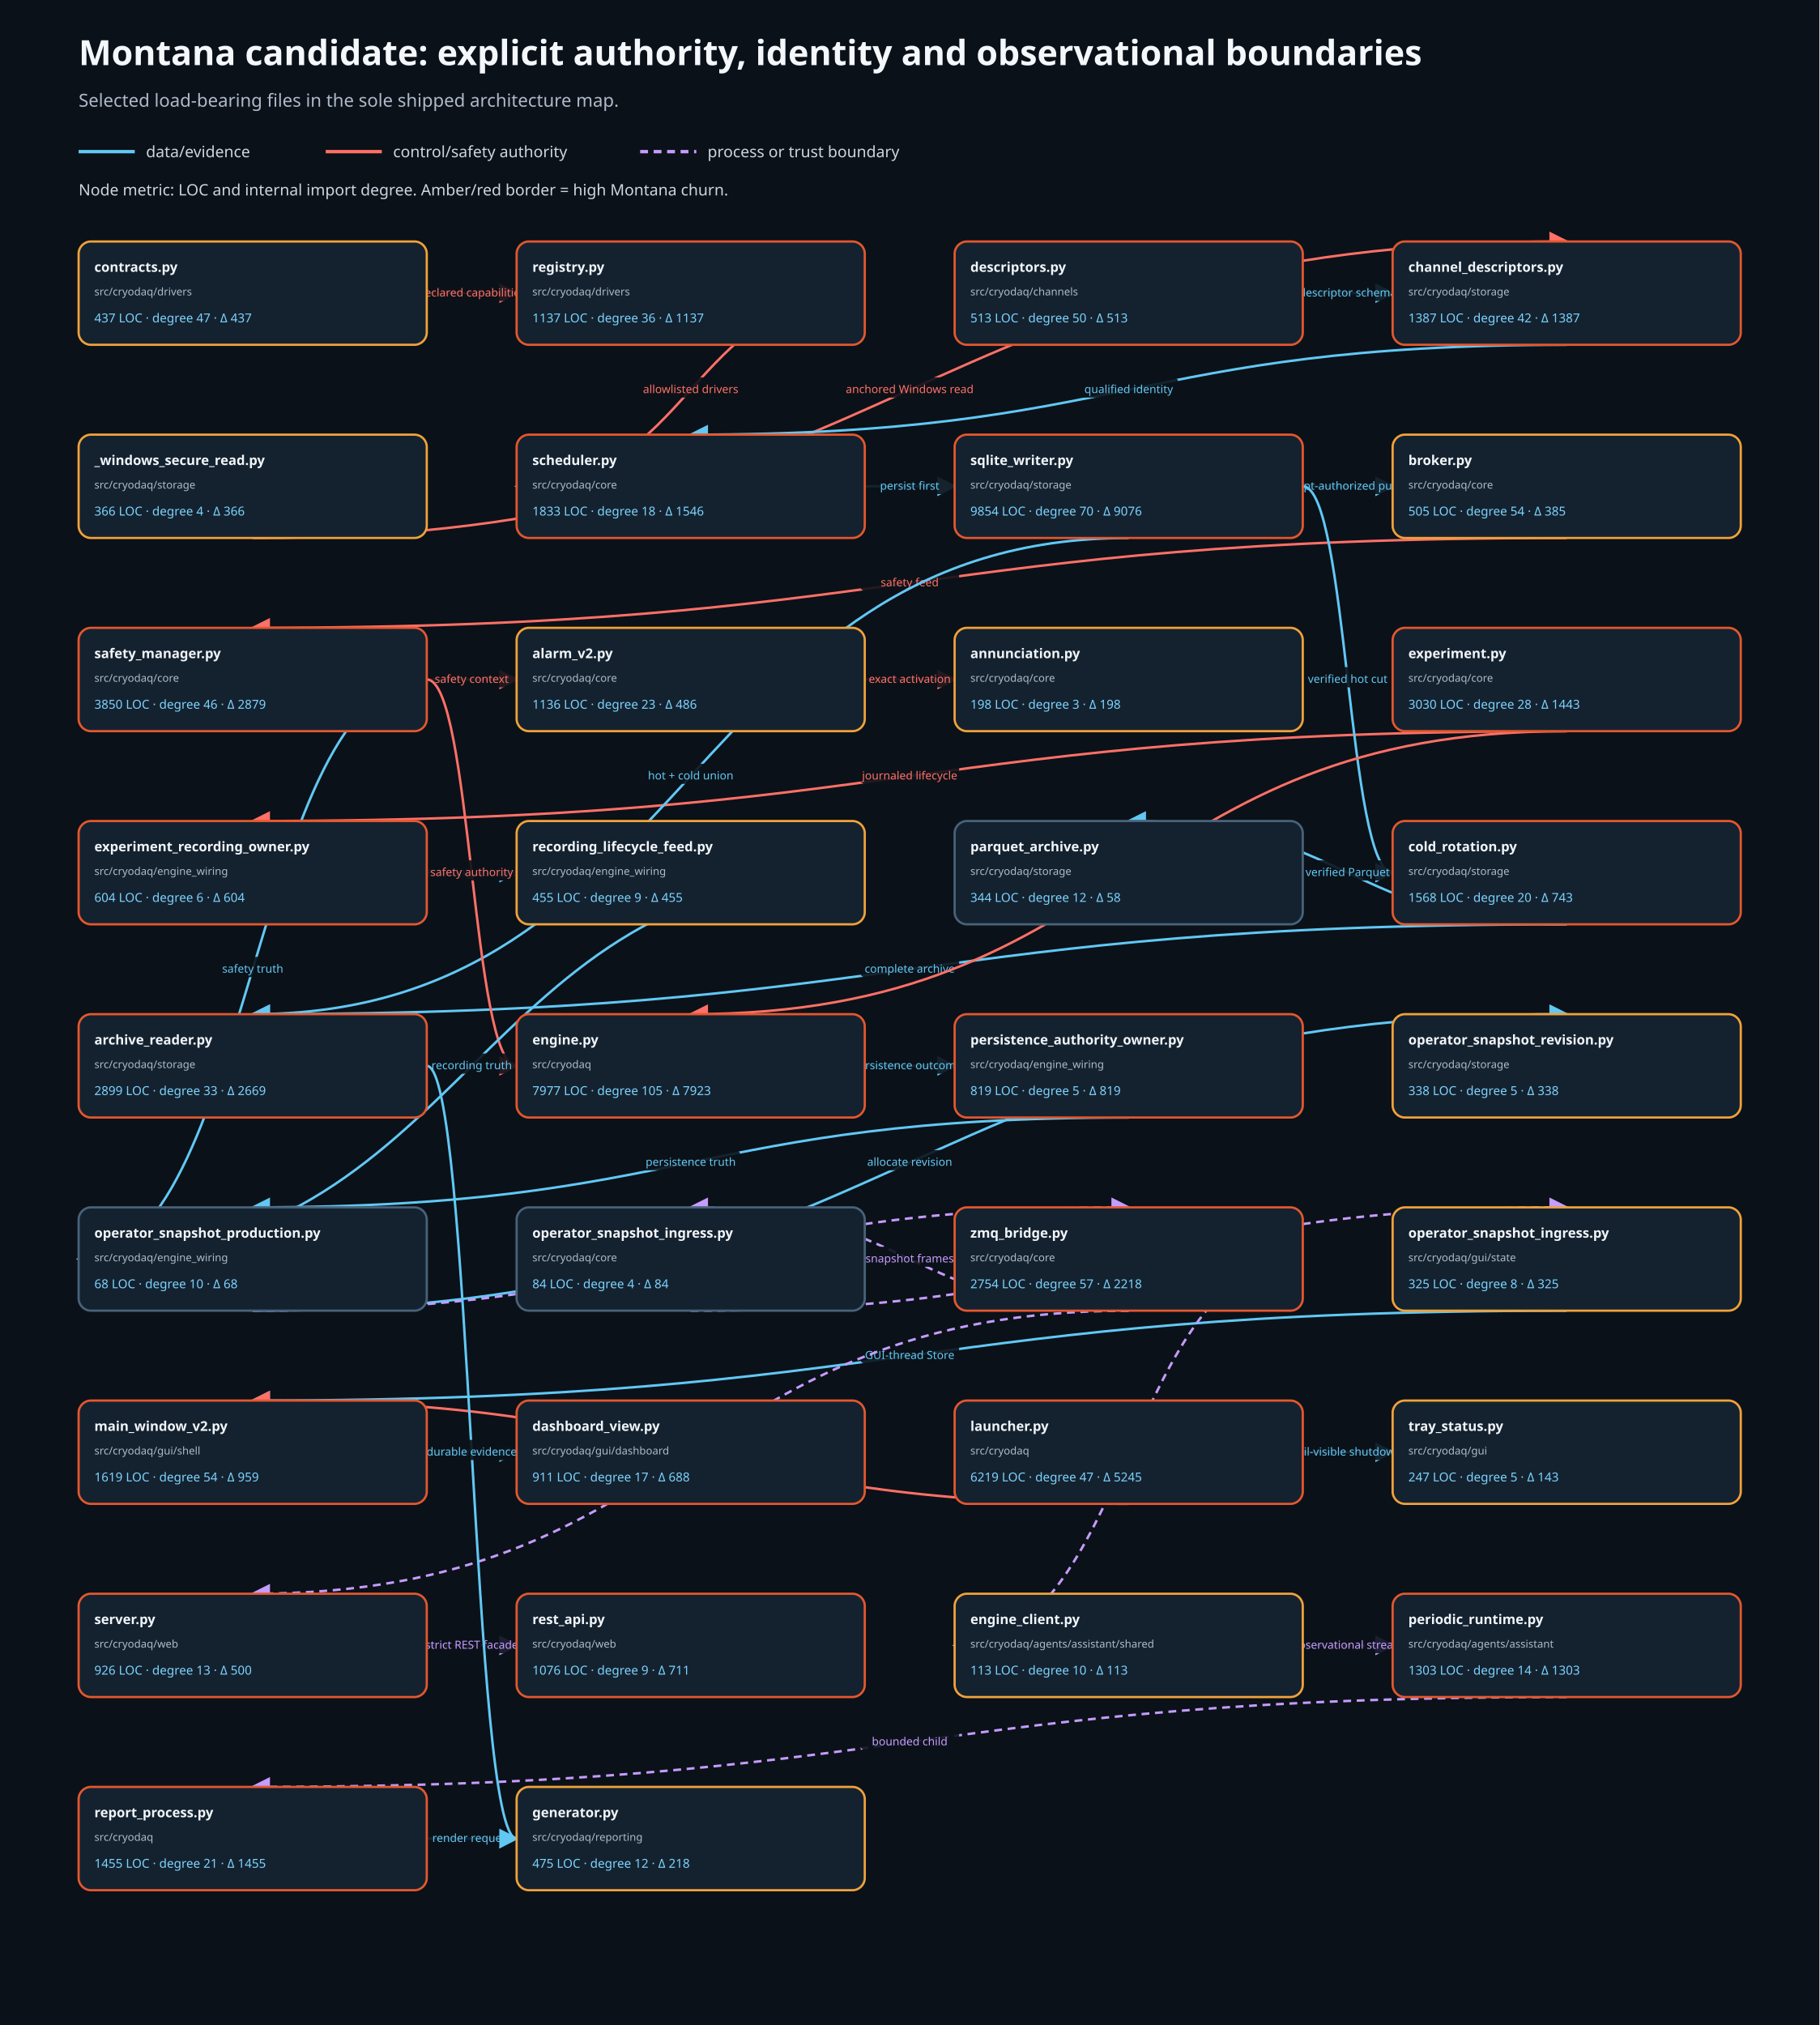
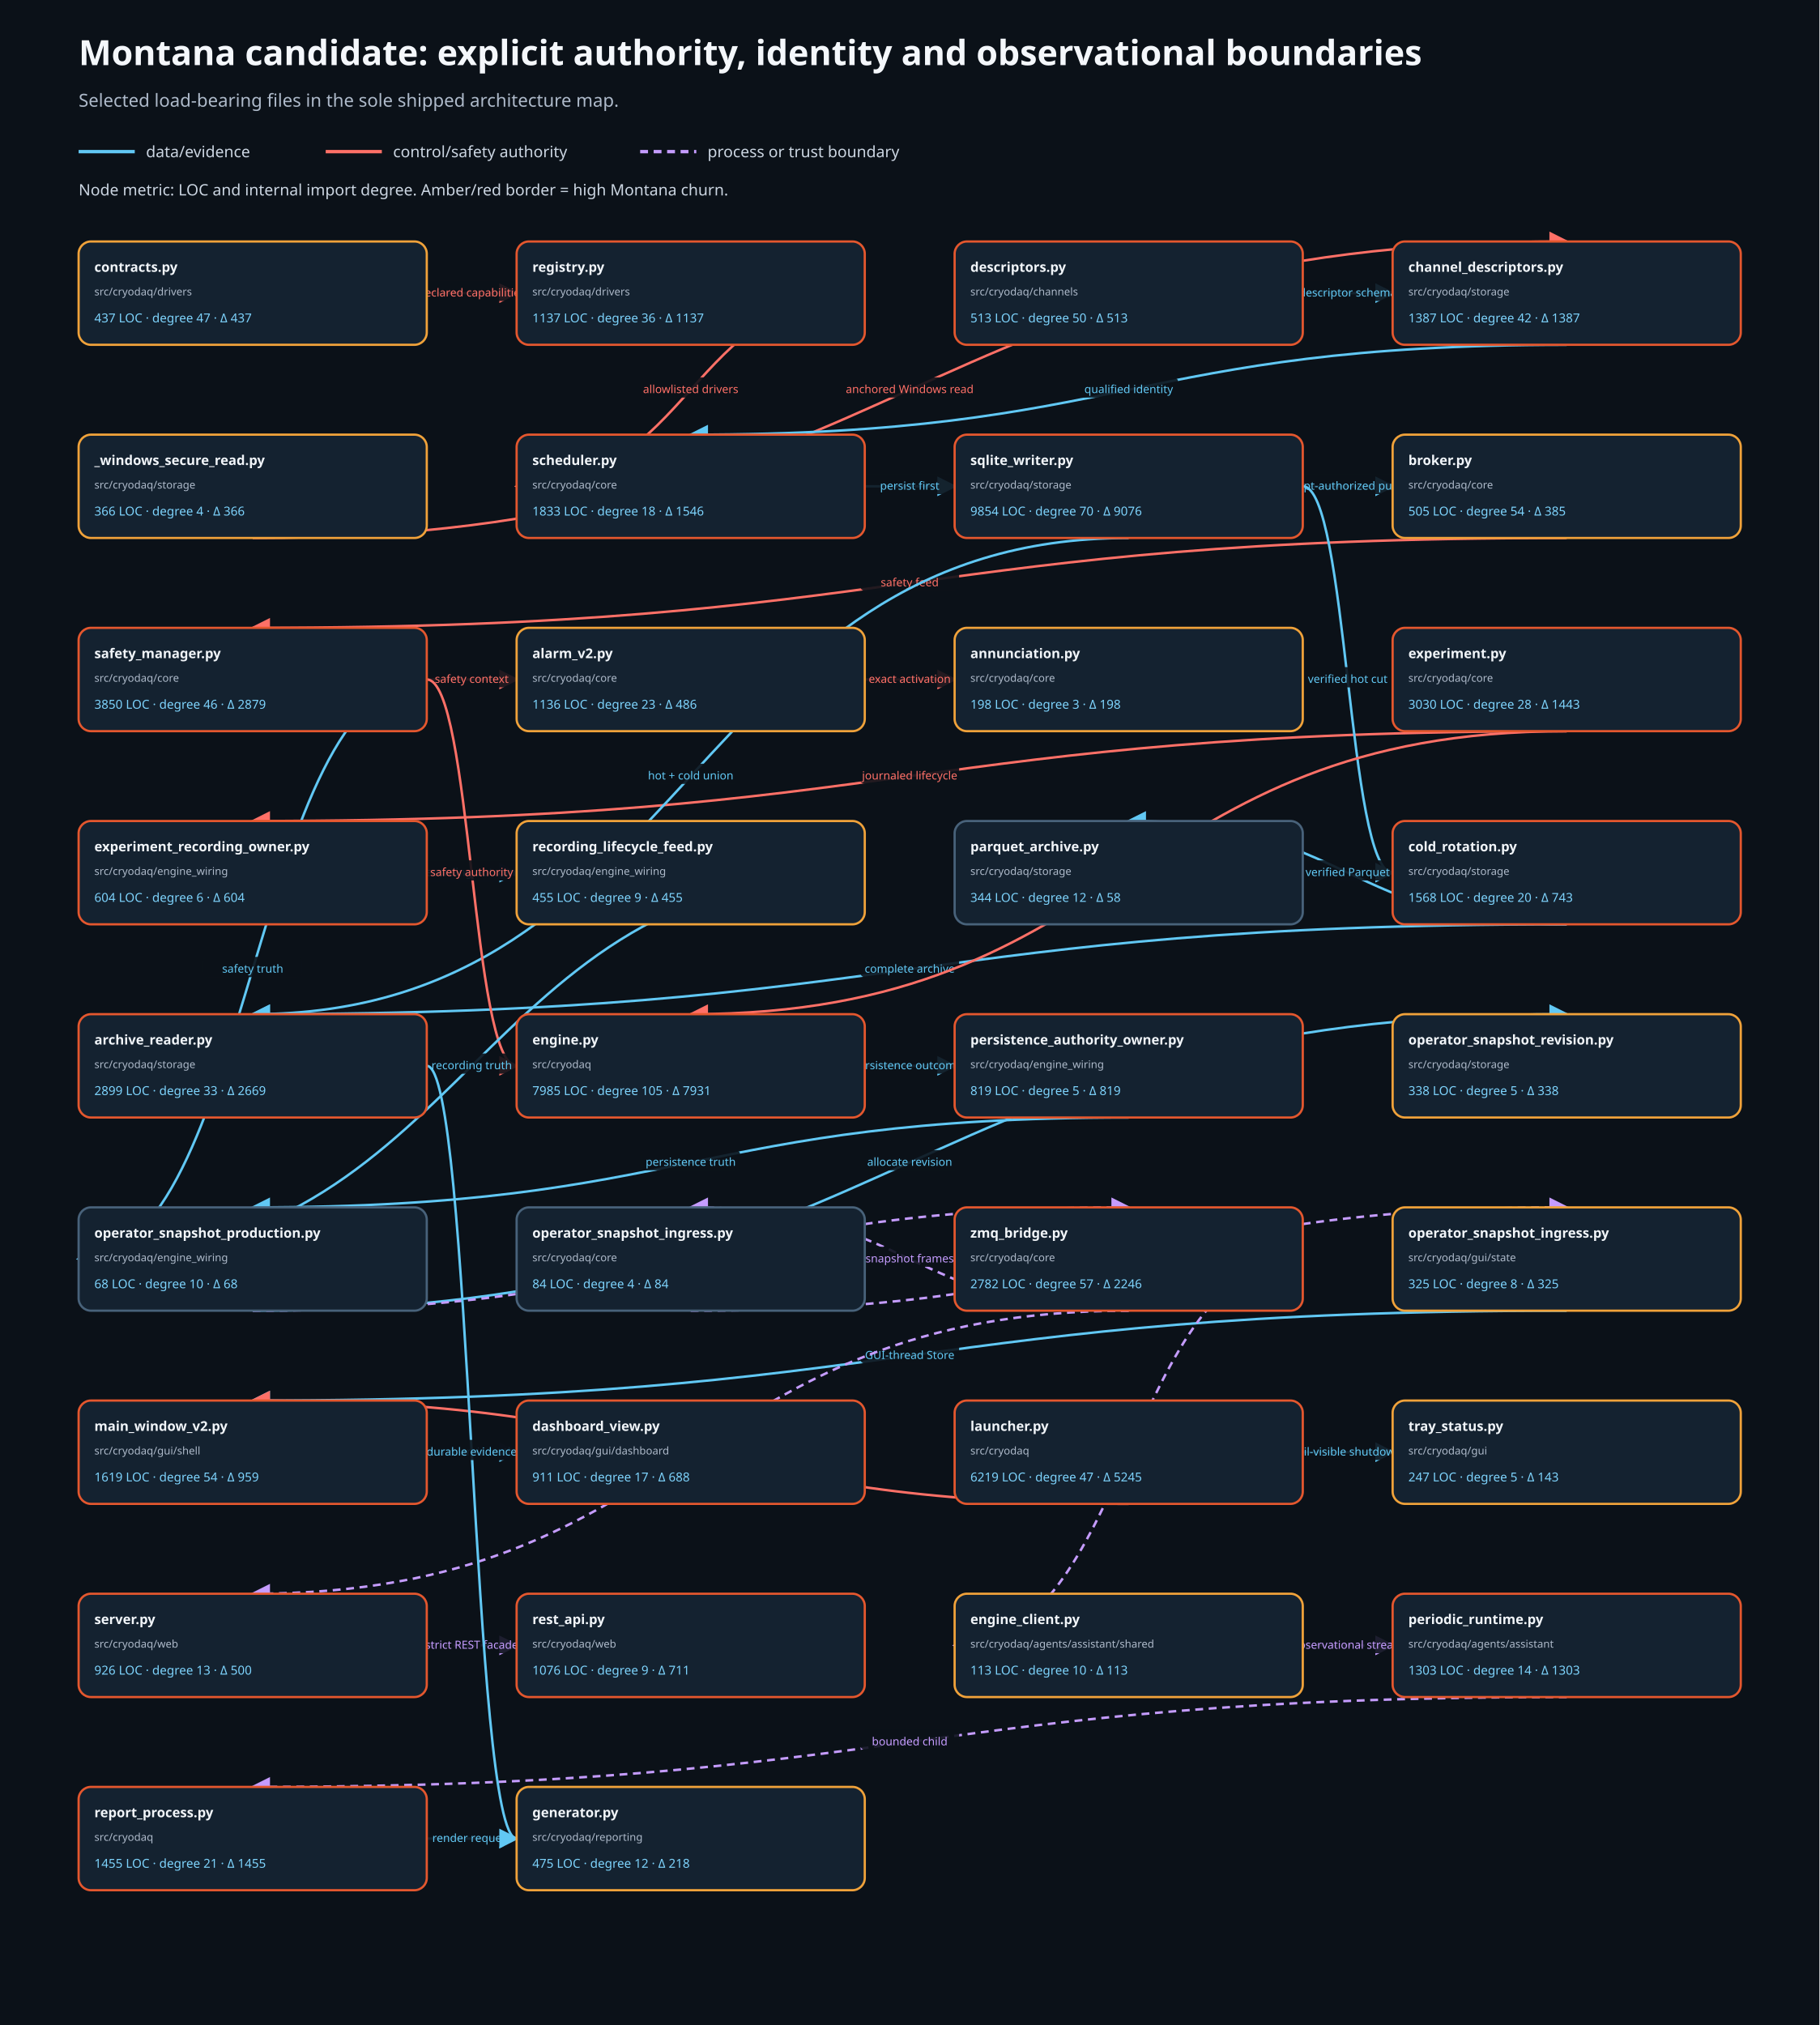
<svg xmlns="http://www.w3.org/2000/svg" role="img" aria-labelledby="title desc" viewBox="0 0 1620 1803" width="1620" height="1803">
  <defs>
    <marker id="dataArrow" markerWidth="8" markerHeight="8" refX="7" refY="4" orient="auto">
      <path d="M0,0 L8,4 L0,8 Z" fill="#61c8f4" />
    </marker>
    <marker id="controlArrow" markerWidth="8" markerHeight="8" refX="7" refY="4" orient="auto">
      <path d="M0,0 L8,4 L0,8 Z" fill="#ff7067" />
    </marker>
    <marker id="boundaryArrow" markerWidth="8" markerHeight="8" refX="7" refY="4" orient="auto">
      <path d="M0,0 L8,4 L0,8 Z" fill="#c59cff" />
    </marker>
  </defs>
  <rect width="100%" height="100%" fill="#0b1118" />
  <text x="70" y="58" fill="#f4f7fb" font-family="Segoe UI, sans-serif" font-size="31" font-weight="700">Montana candidate: explicit authority, identity and observational boundaries</text>
  <text x="70" y="95" fill="#aebaca" font-family="Segoe UI, sans-serif" font-size="16">Selected load-bearing files in the sole shipped architecture map.</text>
  <g aria-label="Legend" font-family="Segoe UI, sans-serif" font-size="14">
    <line x1="70" y1="135" x2="120" y2="135" stroke="#61c8f4" stroke-width="3" />
    <text x="130" y="140" fill="#cbd5e1">data/evidence</text>
    <line x1="290" y1="135" x2="340" y2="135" stroke="#ff7067" stroke-width="3" />
    <text x="350" y="140" fill="#cbd5e1">control/safety authority</text>
    <line x1="570" y1="135" x2="620" y2="135" stroke="#c59cff" stroke-width="3" stroke-dasharray="7 5" />
    <text x="630" y="140" fill="#cbd5e1">process or trust boundary</text>
    <text x="70" y="174" fill="#cbd5e1">Node metric: LOC and internal import degree. Amber/red border = high Montana churn.</text>
  </g>
  <g class="architecture-edges" fill="none">
    <path d="M380,261.0 C420.0,261.0 420.0,261.0 460,261.0" stroke="#ff7067" stroke-width="2.2" marker-end="url(#controlArrow)" />
    <rect x="376.0" y="250.0" width="88" height="18" rx="4" fill="#0b1118" opacity=".9" />
    <text x="420.0" y="264.0" text-anchor="middle" fill="#ff7067" font-family="Segoe UI, sans-serif" font-size="10">declared capabilities</text>
    <path d="M770,261.0 C615.0,261.0 615.0,433.0 460,433.0" stroke="#ff7067" stroke-width="2.2" marker-end="url(#controlArrow)" />
    <rect x="571.0" y="336.0" width="88" height="18" rx="4" fill="#0b1118" opacity=".9" />
    <text x="615.0" y="350.0" text-anchor="middle" fill="#ff7067" font-family="Segoe UI, sans-serif" font-size="10">allowlisted drivers</text>
    <path d="M1160,261.0 C1200.0,261.0 1200.0,261.0 1240,261.0" stroke="#61c8f4" stroke-width="2.2" marker-end="url(#dataArrow)" />
    <rect x="1156.0" y="250.0" width="88" height="18" rx="4" fill="#0b1118" opacity=".9" />
    <text x="1200.0" y="264.0" text-anchor="middle" fill="#61c8f4" font-family="Segoe UI, sans-serif" font-size="10">descriptor schema</text>
    <path d="M225.0,479 C810.0,479 810.0,215 1395.0,215" stroke="#ff7067" stroke-width="2.2" marker-end="url(#controlArrow)" />
    <rect x="766.0" y="336.0" width="88" height="18" rx="4" fill="#0b1118" opacity=".9" />
    <text x="810.0" y="350.0" text-anchor="middle" fill="#ff7067" font-family="Segoe UI, sans-serif" font-size="10">anchored Windows read</text>
    <path d="M1395.0,307 C1005.0,307 1005.0,387 615.0,387" stroke="#61c8f4" stroke-width="2.2" marker-end="url(#dataArrow)" />
    <rect x="961.0" y="336.0" width="88" height="18" rx="4" fill="#0b1118" opacity=".9" />
    <text x="1005.0" y="350.0" text-anchor="middle" fill="#61c8f4" font-family="Segoe UI, sans-serif" font-size="10">qualified identity</text>
    <path d="M770,433.0 C810.0,433.0 810.0,433.0 850,433.0" stroke="#61c8f4" stroke-width="2.2" marker-end="url(#dataArrow)" />
    <rect x="766.0" y="422.0" width="88" height="18" rx="4" fill="#0b1118" opacity=".9" />
    <text x="810.0" y="436.0" text-anchor="middle" fill="#61c8f4" font-family="Segoe UI, sans-serif" font-size="10">persist first</text>
    <path d="M1160,433.0 C1200.0,433.0 1200.0,433.0 1240,433.0" stroke="#61c8f4" stroke-width="2.2" marker-end="url(#dataArrow)" />
    <rect x="1156.0" y="422.0" width="88" height="18" rx="4" fill="#0b1118" opacity=".9" />
    <text x="1200.0" y="436.0" text-anchor="middle" fill="#61c8f4" font-family="Segoe UI, sans-serif" font-size="10">receipt-authorized publish</text>
    <path d="M1395.0,479 C810.0,479 810.0,559 225.0,559" stroke="#ff7067" stroke-width="2.2" marker-end="url(#controlArrow)" />
    <rect x="766.0" y="508.0" width="88" height="18" rx="4" fill="#0b1118" opacity=".9" />
    <text x="810.0" y="522.0" text-anchor="middle" fill="#ff7067" font-family="Segoe UI, sans-serif" font-size="10">safety feed</text>
    <path d="M380,605.0 C420.0,605.0 420.0,605.0 460,605.0" stroke="#ff7067" stroke-width="2.2" marker-end="url(#controlArrow)" />
    <rect x="376.0" y="594.0" width="88" height="18" rx="4" fill="#0b1118" opacity=".9" />
    <text x="420.0" y="608.0" text-anchor="middle" fill="#ff7067" font-family="Segoe UI, sans-serif" font-size="10">safety context</text>
    <path d="M770,605.0 C810.0,605.0 810.0,605.0 850,605.0" stroke="#ff7067" stroke-width="2.2" marker-end="url(#controlArrow)" />
    <rect x="766.0" y="594.0" width="88" height="18" rx="4" fill="#0b1118" opacity=".9" />
    <text x="810.0" y="608.0" text-anchor="middle" fill="#ff7067" font-family="Segoe UI, sans-serif" font-size="10">exact activation</text>
    <path d="M1395.0,651 C810.0,651 810.0,731 225.0,731" stroke="#ff7067" stroke-width="2.2" marker-end="url(#controlArrow)" />
    <rect x="766.0" y="680.0" width="88" height="18" rx="4" fill="#0b1118" opacity=".9" />
    <text x="810.0" y="694.0" text-anchor="middle" fill="#ff7067" font-family="Segoe UI, sans-serif" font-size="10">journaled lifecycle</text>
    <path d="M380,777.0 C420.0,777.0 420.0,777.0 460,777.0" stroke="#61c8f4" stroke-width="2.2" marker-end="url(#dataArrow)" />
    <rect x="376.0" y="766.0" width="88" height="18" rx="4" fill="#0b1118" opacity=".9" />
    <text x="420.0" y="780.0" text-anchor="middle" fill="#61c8f4" font-family="Segoe UI, sans-serif" font-size="10">recording outcome</text>
    <path d="M1160,433.0 C1200.0,433.0 1200.0,777.0 1240,777.0" stroke="#61c8f4" stroke-width="2.2" marker-end="url(#dataArrow)" />
    <rect x="1156.0" y="594.0" width="88" height="18" rx="4" fill="#0b1118" opacity=".9" />
    <text x="1200.0" y="608.0" text-anchor="middle" fill="#61c8f4" font-family="Segoe UI, sans-serif" font-size="10">verified hot cut</text>
    <path d="M1395.0,823 C1200.0,823 1200.0,731 1005.0,731" stroke="#61c8f4" stroke-width="2.2" marker-end="url(#dataArrow)" />
    <rect x="1156.0" y="766.0" width="88" height="18" rx="4" fill="#0b1118" opacity=".9" />
    <text x="1200.0" y="780.0" text-anchor="middle" fill="#61c8f4" font-family="Segoe UI, sans-serif" font-size="10">verified Parquet</text>
    <path d="M1395.0,823 C810.0,823 810.0,903 225.0,903" stroke="#61c8f4" stroke-width="2.2" marker-end="url(#dataArrow)" />
    <rect x="766.0" y="852.0" width="88" height="18" rx="4" fill="#0b1118" opacity=".9" />
    <text x="810.0" y="866.0" text-anchor="middle" fill="#61c8f4" font-family="Segoe UI, sans-serif" font-size="10">complete archive</text>
    <path d="M1005.0,479 C615.0,479 615.0,903 225.0,903" stroke="#61c8f4" stroke-width="2.2" marker-end="url(#dataArrow)" />
    <rect x="571.0" y="680.0" width="88" height="18" rx="4" fill="#0b1118" opacity=".9" />
    <text x="615.0" y="694.0" text-anchor="middle" fill="#61c8f4" font-family="Segoe UI, sans-serif" font-size="10">hot + cold union</text>
    <path d="M380,605.0 C420.0,605.0 420.0,949.0 460,949.0" stroke="#ff7067" stroke-width="2.2" marker-end="url(#controlArrow)" />
    <rect x="376.0" y="766.0" width="88" height="18" rx="4" fill="#0b1118" opacity=".9" />
    <text x="420.0" y="780.0" text-anchor="middle" fill="#ff7067" font-family="Segoe UI, sans-serif" font-size="10">safety authority</text>
    <path d="M1395.0,651 C1005.0,651 1005.0,903 615.0,903" stroke="#ff7067" stroke-width="2.2" marker-end="url(#controlArrow)" />
    <rect x="961.0" y="766.0" width="88" height="18" rx="4" fill="#0b1118" opacity=".9" />
    <text x="1005.0" y="780.0" text-anchor="middle" fill="#ff7067" font-family="Segoe UI, sans-serif" font-size="10">experiment commands</text>
    <path d="M770,949.0 C810.0,949.0 810.0,949.0 850,949.0" stroke="#61c8f4" stroke-width="2.2" marker-end="url(#dataArrow)" />
    <rect x="766.0" y="938.0" width="88" height="18" rx="4" fill="#0b1118" opacity=".9" />
    <text x="810.0" y="952.0" text-anchor="middle" fill="#61c8f4" font-family="Segoe UI, sans-serif" font-size="10">persistence outcomes</text>
    <path d="M770,777.0 C420.0,777.0 420.0,1121.0 70,1121.0" stroke="#61c8f4" stroke-width="2.2" marker-end="url(#dataArrow)" />
    <rect x="376.0" y="938.0" width="88" height="18" rx="4" fill="#0b1118" opacity=".9" />
    <text x="420.0" y="952.0" text-anchor="middle" fill="#61c8f4" font-family="Segoe UI, sans-serif" font-size="10">recording truth</text>
    <path d="M1005.0,995 C615.0,995 615.0,1075 225.0,1075" stroke="#61c8f4" stroke-width="2.2" marker-end="url(#dataArrow)" />
    <rect x="571.0" y="1024.0" width="88" height="18" rx="4" fill="#0b1118" opacity=".9" />
    <text x="615.0" y="1038.0" text-anchor="middle" fill="#61c8f4" font-family="Segoe UI, sans-serif" font-size="10">persistence truth</text>
    <path d="M380,605.0 C225.0,605.0 225.0,1121.0 70,1121.0" stroke="#61c8f4" stroke-width="2.2" marker-end="url(#dataArrow)" />
    <rect x="181.0" y="852.0" width="88" height="18" rx="4" fill="#0b1118" opacity=".9" />
    <text x="225.0" y="866.0" text-anchor="middle" fill="#61c8f4" font-family="Segoe UI, sans-serif" font-size="10">safety truth</text>
    <path d="M225.0,1167 C810.0,1167 810.0,903 1395.0,903" stroke="#61c8f4" stroke-width="2.2" marker-end="url(#dataArrow)" />
    <rect x="766.0" y="1024.0" width="88" height="18" rx="4" fill="#0b1118" opacity=".9" />
    <text x="810.0" y="1038.0" text-anchor="middle" fill="#61c8f4" font-family="Segoe UI, sans-serif" font-size="10">allocate revision</text>
    <path d="M225.0,1167 C615.0,1167 615.0,1075 1005.0,1075" stroke="#c59cff" stroke-width="2.2" marker-end="url(#boundaryArrow)" stroke-dasharray="7 5" />
    <rect x="571.0" y="1110.0" width="88" height="18" rx="4" fill="#0b1118" opacity=".9" />
    <text x="615.0" y="1124.0" text-anchor="middle" fill="#c59cff" font-family="Segoe UI, sans-serif" font-size="10">revisioned PUB</text>
    <path d="M1005.0,1167 C810.0,1167 810.0,1075 615.0,1075" stroke="#c59cff" stroke-width="2.2" marker-end="url(#boundaryArrow)" stroke-dasharray="7 5" />
    <rect x="766.0" y="1110.0" width="88" height="18" rx="4" fill="#0b1118" opacity=".9" />
    <text x="810.0" y="1124.0" text-anchor="middle" fill="#c59cff" font-family="Segoe UI, sans-serif" font-size="10">snapshot frames</text>
    <path d="M615.0,1167 C1005.0,1167 1005.0,1075 1395.0,1075" stroke="#c59cff" stroke-width="2.2" marker-end="url(#boundaryArrow)" stroke-dasharray="7 5" />
    <rect x="961.0" y="1110.0" width="88" height="18" rx="4" fill="#0b1118" opacity=".9" />
    <text x="1005.0" y="1124.0" text-anchor="middle" fill="#c59cff" font-family="Segoe UI, sans-serif" font-size="10">bounded queue</text>
    <path d="M1395.0,1167 C810.0,1167 810.0,1247 225.0,1247" stroke="#61c8f4" stroke-width="2.2" marker-end="url(#dataArrow)" />
    <rect x="766.0" y="1196.0" width="88" height="18" rx="4" fill="#0b1118" opacity=".9" />
    <text x="810.0" y="1210.0" text-anchor="middle" fill="#61c8f4" font-family="Segoe UI, sans-serif" font-size="10">GUI-thread Store</text>
    <path d="M380,1293.0 C420.0,1293.0 420.0,1293.0 460,1293.0" stroke="#61c8f4" stroke-width="2.2" marker-end="url(#dataArrow)" />
    <rect x="376.0" y="1282.0" width="88" height="18" rx="4" fill="#0b1118" opacity=".9" />
    <text x="420.0" y="1296.0" text-anchor="middle" fill="#61c8f4" font-family="Segoe UI, sans-serif" font-size="10">panoramic truth</text>
    <path d="M1005.0,1339 C615.0,1339 615.0,1247 225.0,1247" stroke="#ff7067" stroke-width="2.2" marker-end="url(#controlArrow)" />
    <rect x="571.0" y="1282.0" width="88" height="18" rx="4" fill="#0b1118" opacity=".9" />
    <text x="615.0" y="1296.0" text-anchor="middle" fill="#ff7067" font-family="Segoe UI, sans-serif" font-size="10">owns GUI lifecycle</text>
    <path d="M1160,1293.0 C1200.0,1293.0 1200.0,1293.0 1240,1293.0" stroke="#61c8f4" stroke-width="2.2" marker-end="url(#dataArrow)" />
    <rect x="1156.0" y="1282.0" width="88" height="18" rx="4" fill="#0b1118" opacity=".9" />
    <text x="1200.0" y="1296.0" text-anchor="middle" fill="#61c8f4" font-family="Segoe UI, sans-serif" font-size="10">fail-visible shutdown</text>
    <path d="M1005.0,1167 C615.0,1167 615.0,1419 225.0,1419" stroke="#c59cff" stroke-width="2.2" marker-end="url(#boundaryArrow)" stroke-dasharray="7 5" />
    <rect x="571.0" y="1282.0" width="88" height="18" rx="4" fill="#0b1118" opacity=".9" />
    <text x="615.0" y="1296.0" text-anchor="middle" fill="#c59cff" font-family="Segoe UI, sans-serif" font-size="10">monitoring transport</text>
    <path d="M380,1465.0 C420.0,1465.0 420.0,1465.0 460,1465.0" stroke="#c59cff" stroke-width="2.2" marker-end="url(#boundaryArrow)" stroke-dasharray="7 5" />
    <rect x="376.0" y="1454.0" width="88" height="18" rx="4" fill="#0b1118" opacity=".9" />
    <text x="420.0" y="1468.0" text-anchor="middle" fill="#c59cff" font-family="Segoe UI, sans-serif" font-size="10">strict REST facade</text>
    <path d="M1160,1121.0 C1005.0,1121.0 1005.0,1465.0 850,1465.0" stroke="#c59cff" stroke-width="2.2" marker-end="url(#boundaryArrow)" stroke-dasharray="7 5" />
    <rect x="961.0" y="1282.0" width="88" height="18" rx="4" fill="#0b1118" opacity=".9" />
    <text x="1005.0" y="1296.0" text-anchor="middle" fill="#c59cff" font-family="Segoe UI, sans-serif" font-size="10">allowlisted query</text>
    <path d="M1160,1465.0 C1200.0,1465.0 1200.0,1465.0 1240,1465.0" stroke="#c59cff" stroke-width="2.2" marker-end="url(#boundaryArrow)" stroke-dasharray="7 5" />
    <rect x="1156.0" y="1454.0" width="88" height="18" rx="4" fill="#0b1118" opacity=".9" />
    <text x="1200.0" y="1468.0" text-anchor="middle" fill="#c59cff" font-family="Segoe UI, sans-serif" font-size="10">observational stream</text>
    <path d="M1395.0,1511 C810.0,1511 810.0,1591 225.0,1591" stroke="#c59cff" stroke-width="2.2" marker-end="url(#boundaryArrow)" stroke-dasharray="7 5" />
    <rect x="766.0" y="1540.0" width="88" height="18" rx="4" fill="#0b1118" opacity=".9" />
    <text x="810.0" y="1554.0" text-anchor="middle" fill="#c59cff" font-family="Segoe UI, sans-serif" font-size="10">bounded child</text>
    <path d="M380,1637.0 C420.0,1637.0 420.0,1637.0 460,1637.0" stroke="#61c8f4" stroke-width="2.2" marker-end="url(#dataArrow)" />
    <rect x="376.0" y="1626.0" width="88" height="18" rx="4" fill="#0b1118" opacity=".9" />
    <text x="420.0" y="1640.0" text-anchor="middle" fill="#61c8f4" font-family="Segoe UI, sans-serif" font-size="10">render request</text>
    <path d="M380,949.0 C420.0,949.0 420.0,1637.0 460,1637.0" stroke="#61c8f4" stroke-width="2.2" marker-end="url(#dataArrow)" />
    <rect x="376.0" y="1282.0" width="88" height="18" rx="4" fill="#0b1118" opacity=".9" />
    <text x="420.0" y="1296.0" text-anchor="middle" fill="#61c8f4" font-family="Segoe UI, sans-serif" font-size="10">durable evidence</text>
  </g>
  <g class="important-files" font-family="Segoe UI, sans-serif">
    <g class="file-node" data-path="src/cryodaq/drivers/contracts.py" data-kind="blob" role="group" aria-label="src/cryodaq/drivers/contracts.py | 437 LOC | internal degree 47 | churn 437">
      <rect x="70" y="215" width="310" height="92" rx="11" fill="#142230" stroke="#f0a23a" stroke-width="2" />
      <text x="84" y="242" fill="#f1f5f9" font-size="12" font-weight="700">contracts.py</text>
      <text x="84" y="263" fill="#aebaca" font-size="9.5">src/cryodaq/drivers</text>
      <text x="84" y="287" fill="#7dd3fc" font-size="11">437 LOC · degree 47 · Δ 437</text>
    </g>
    <g class="file-node" data-path="src/cryodaq/drivers/registry.py" data-kind="blob" role="group" aria-label="src/cryodaq/drivers/registry.py | 1137 LOC | internal degree 36 | churn 1137">
      <rect x="460" y="215" width="310" height="92" rx="11" fill="#142230" stroke="#e4572e" stroke-width="2" />
      <text x="474" y="242" fill="#f1f5f9" font-size="12" font-weight="700">registry.py</text>
      <text x="474" y="263" fill="#aebaca" font-size="9.5">src/cryodaq/drivers</text>
      <text x="474" y="287" fill="#7dd3fc" font-size="11">1137 LOC · degree 36 · Δ 1137</text>
    </g>
    <g class="file-node" data-path="src/cryodaq/channels/descriptors.py" data-kind="blob" role="group" aria-label="src/cryodaq/channels/descriptors.py | 513 LOC | internal degree 50 | churn 513">
      <rect x="850" y="215" width="310" height="92" rx="11" fill="#142230" stroke="#e4572e" stroke-width="2" />
      <text x="864" y="242" fill="#f1f5f9" font-size="12" font-weight="700">descriptors.py</text>
      <text x="864" y="263" fill="#aebaca" font-size="9.5">src/cryodaq/channels</text>
      <text x="864" y="287" fill="#7dd3fc" font-size="11">513 LOC · degree 50 · Δ 513</text>
    </g>
    <g class="file-node" data-path="src/cryodaq/storage/channel_descriptors.py" data-kind="blob" role="group" aria-label="src/cryodaq/storage/channel_descriptors.py | 1387 LOC | internal degree 42 | churn 1387">
      <rect x="1240" y="215" width="310" height="92" rx="11" fill="#142230" stroke="#e4572e" stroke-width="2" />
      <text x="1254" y="242" fill="#f1f5f9" font-size="12" font-weight="700">channel_descriptors.py</text>
      <text x="1254" y="263" fill="#aebaca" font-size="9.5">src/cryodaq/storage</text>
      <text x="1254" y="287" fill="#7dd3fc" font-size="11">1387 LOC · degree 42 · Δ 1387</text>
    </g>
    <g class="file-node" data-path="src/cryodaq/storage/_windows_secure_read.py" data-kind="blob" role="group" aria-label="src/cryodaq/storage/_windows_secure_read.py | 366 LOC | internal degree 4 | churn 366">
      <rect x="70" y="387" width="310" height="92" rx="11" fill="#142230" stroke="#f0a23a" stroke-width="2" />
      <text x="84" y="414" fill="#f1f5f9" font-size="12" font-weight="700">_windows_secure_read.py</text>
      <text x="84" y="435" fill="#aebaca" font-size="9.5">src/cryodaq/storage</text>
      <text x="84" y="459" fill="#7dd3fc" font-size="11">366 LOC · degree 4 · Δ 366</text>
    </g>
    <g class="file-node" data-path="src/cryodaq/core/scheduler.py" data-kind="blob" role="group" aria-label="src/cryodaq/core/scheduler.py | 1833 LOC | internal degree 18 | churn 1546">
      <rect x="460" y="387" width="310" height="92" rx="11" fill="#142230" stroke="#e4572e" stroke-width="2" />
      <text x="474" y="414" fill="#f1f5f9" font-size="12" font-weight="700">scheduler.py</text>
      <text x="474" y="435" fill="#aebaca" font-size="9.5">src/cryodaq/core</text>
      <text x="474" y="459" fill="#7dd3fc" font-size="11">1833 LOC · degree 18 · Δ 1546</text>
    </g>
    <g class="file-node" data-path="src/cryodaq/storage/sqlite_writer.py" data-kind="blob" role="group" aria-label="src/cryodaq/storage/sqlite_writer.py | 9854 LOC | internal degree 70 | churn 9076">
      <rect x="850" y="387" width="310" height="92" rx="11" fill="#142230" stroke="#e4572e" stroke-width="2" />
      <text x="864" y="414" fill="#f1f5f9" font-size="12" font-weight="700">sqlite_writer.py</text>
      <text x="864" y="435" fill="#aebaca" font-size="9.5">src/cryodaq/storage</text>
      <text x="864" y="459" fill="#7dd3fc" font-size="11">9854 LOC · degree 70 · Δ 9076</text>
    </g>
    <g class="file-node" data-path="src/cryodaq/core/broker.py" data-kind="blob" role="group" aria-label="src/cryodaq/core/broker.py | 505 LOC | internal degree 54 | churn 385">
      <rect x="1240" y="387" width="310" height="92" rx="11" fill="#142230" stroke="#f0a23a" stroke-width="2" />
      <text x="1254" y="414" fill="#f1f5f9" font-size="12" font-weight="700">broker.py</text>
      <text x="1254" y="435" fill="#aebaca" font-size="9.5">src/cryodaq/core</text>
      <text x="1254" y="459" fill="#7dd3fc" font-size="11">505 LOC · degree 54 · Δ 385</text>
    </g>
    <g class="file-node" data-path="src/cryodaq/core/safety_manager.py" data-kind="blob" role="group" aria-label="src/cryodaq/core/safety_manager.py | 3850 LOC | internal degree 46 | churn 2879">
      <rect x="70" y="559" width="310" height="92" rx="11" fill="#142230" stroke="#e4572e" stroke-width="2" />
      <text x="84" y="586" fill="#f1f5f9" font-size="12" font-weight="700">safety_manager.py</text>
      <text x="84" y="607" fill="#aebaca" font-size="9.5">src/cryodaq/core</text>
      <text x="84" y="631" fill="#7dd3fc" font-size="11">3850 LOC · degree 46 · Δ 2879</text>
    </g>
    <g class="file-node" data-path="src/cryodaq/core/alarm_v2.py" data-kind="blob" role="group" aria-label="src/cryodaq/core/alarm_v2.py | 1136 LOC | internal degree 23 | churn 486">
      <rect x="460" y="559" width="310" height="92" rx="11" fill="#142230" stroke="#f0a23a" stroke-width="2" />
      <text x="474" y="586" fill="#f1f5f9" font-size="12" font-weight="700">alarm_v2.py</text>
      <text x="474" y="607" fill="#aebaca" font-size="9.5">src/cryodaq/core</text>
      <text x="474" y="631" fill="#7dd3fc" font-size="11">1136 LOC · degree 23 · Δ 486</text>
    </g>
    <g class="file-node" data-path="src/cryodaq/core/annunciation.py" data-kind="blob" role="group" aria-label="src/cryodaq/core/annunciation.py | 198 LOC | internal degree 3 | churn 198">
      <rect x="850" y="559" width="310" height="92" rx="11" fill="#142230" stroke="#f0a23a" stroke-width="2" />
      <text x="864" y="586" fill="#f1f5f9" font-size="12" font-weight="700">annunciation.py</text>
      <text x="864" y="607" fill="#aebaca" font-size="9.5">src/cryodaq/core</text>
      <text x="864" y="631" fill="#7dd3fc" font-size="11">198 LOC · degree 3 · Δ 198</text>
    </g>
    <g class="file-node" data-path="src/cryodaq/core/experiment.py" data-kind="blob" role="group" aria-label="src/cryodaq/core/experiment.py | 3030 LOC | internal degree 28 | churn 1443">
      <rect x="1240" y="559" width="310" height="92" rx="11" fill="#142230" stroke="#e4572e" stroke-width="2" />
      <text x="1254" y="586" fill="#f1f5f9" font-size="12" font-weight="700">experiment.py</text>
      <text x="1254" y="607" fill="#aebaca" font-size="9.5">src/cryodaq/core</text>
      <text x="1254" y="631" fill="#7dd3fc" font-size="11">3030 LOC · degree 28 · Δ 1443</text>
    </g>
    <g class="file-node" data-path="src/cryodaq/engine_wiring/experiment_recording_owner.py" data-kind="blob" role="group" aria-label="src/cryodaq/engine_wiring/experiment_recording_owner.py | 604 LOC | internal degree 6 | churn 604">
      <rect x="70" y="731" width="310" height="92" rx="11" fill="#142230" stroke="#e4572e" stroke-width="2" />
      <text x="84" y="758" fill="#f1f5f9" font-size="12" font-weight="700">experiment_recording_owner.py</text>
      <text x="84" y="779" fill="#aebaca" font-size="9.5">src/cryodaq/engine_wiring</text>
      <text x="84" y="803" fill="#7dd3fc" font-size="11">604 LOC · degree 6 · Δ 604</text>
    </g>
    <g class="file-node" data-path="src/cryodaq/engine_wiring/recording_lifecycle_feed.py" data-kind="blob" role="group" aria-label="src/cryodaq/engine_wiring/recording_lifecycle_feed.py | 455 LOC | internal degree 9 | churn 455">
      <rect x="460" y="731" width="310" height="92" rx="11" fill="#142230" stroke="#f0a23a" stroke-width="2" />
      <text x="474" y="758" fill="#f1f5f9" font-size="12" font-weight="700">recording_lifecycle_feed.py</text>
      <text x="474" y="779" fill="#aebaca" font-size="9.5">src/cryodaq/engine_wiring</text>
      <text x="474" y="803" fill="#7dd3fc" font-size="11">455 LOC · degree 9 · Δ 455</text>
    </g>
    <g class="file-node" data-path="src/cryodaq/storage/parquet_archive.py" data-kind="blob" role="group" aria-label="src/cryodaq/storage/parquet_archive.py | 344 LOC | internal degree 12 | churn 58">
      <rect x="850" y="731" width="310" height="92" rx="11" fill="#142230" stroke="#48627a" stroke-width="2" />
      <text x="864" y="758" fill="#f1f5f9" font-size="12" font-weight="700">parquet_archive.py</text>
      <text x="864" y="779" fill="#aebaca" font-size="9.5">src/cryodaq/storage</text>
      <text x="864" y="803" fill="#7dd3fc" font-size="11">344 LOC · degree 12 · Δ 58</text>
    </g>
    <g class="file-node" data-path="src/cryodaq/storage/cold_rotation.py" data-kind="blob" role="group" aria-label="src/cryodaq/storage/cold_rotation.py | 1568 LOC | internal degree 20 | churn 743">
      <rect x="1240" y="731" width="310" height="92" rx="11" fill="#142230" stroke="#e4572e" stroke-width="2" />
      <text x="1254" y="758" fill="#f1f5f9" font-size="12" font-weight="700">cold_rotation.py</text>
      <text x="1254" y="779" fill="#aebaca" font-size="9.5">src/cryodaq/storage</text>
      <text x="1254" y="803" fill="#7dd3fc" font-size="11">1568 LOC · degree 20 · Δ 743</text>
    </g>
    <g class="file-node" data-path="src/cryodaq/storage/archive_reader.py" data-kind="blob" role="group" aria-label="src/cryodaq/storage/archive_reader.py | 2899 LOC | internal degree 33 | churn 2669">
      <rect x="70" y="903" width="310" height="92" rx="11" fill="#142230" stroke="#e4572e" stroke-width="2" />
      <text x="84" y="930" fill="#f1f5f9" font-size="12" font-weight="700">archive_reader.py</text>
      <text x="84" y="951" fill="#aebaca" font-size="9.5">src/cryodaq/storage</text>
      <text x="84" y="975" fill="#7dd3fc" font-size="11">2899 LOC · degree 33 · Δ 2669</text>
    </g>
-     <g class="file-node" data-path="src/cryodaq/engine.py" data-kind="blob" role="group" aria-label="src/cryodaq/engine.py | 7977 LOC | internal degree 105 | churn 7923">
+     <g class="file-node" data-path="src/cryodaq/engine.py" data-kind="blob" role="group" aria-label="src/cryodaq/engine.py | 7985 LOC | internal degree 105 | churn 7931">
      <rect x="460" y="903" width="310" height="92" rx="11" fill="#142230" stroke="#e4572e" stroke-width="2" />
      <text x="474" y="930" fill="#f1f5f9" font-size="12" font-weight="700">engine.py</text>
      <text x="474" y="951" fill="#aebaca" font-size="9.5">src/cryodaq</text>
-       <text x="474" y="975" fill="#7dd3fc" font-size="11">7977 LOC · degree 105 · Δ 7923</text>
+       <text x="474" y="975" fill="#7dd3fc" font-size="11">7985 LOC · degree 105 · Δ 7931</text>
    </g>
    <g class="file-node" data-path="src/cryodaq/engine_wiring/persistence_authority_owner.py" data-kind="blob" role="group" aria-label="src/cryodaq/engine_wiring/persistence_authority_owner.py | 819 LOC | internal degree 5 | churn 819">
      <rect x="850" y="903" width="310" height="92" rx="11" fill="#142230" stroke="#e4572e" stroke-width="2" />
      <text x="864" y="930" fill="#f1f5f9" font-size="12" font-weight="700">persistence_authority_owner.py</text>
      <text x="864" y="951" fill="#aebaca" font-size="9.5">src/cryodaq/engine_wiring</text>
      <text x="864" y="975" fill="#7dd3fc" font-size="11">819 LOC · degree 5 · Δ 819</text>
    </g>
    <g class="file-node" data-path="src/cryodaq/storage/operator_snapshot_revision.py" data-kind="blob" role="group" aria-label="src/cryodaq/storage/operator_snapshot_revision.py | 338 LOC | internal degree 5 | churn 338">
      <rect x="1240" y="903" width="310" height="92" rx="11" fill="#142230" stroke="#f0a23a" stroke-width="2" />
      <text x="1254" y="930" fill="#f1f5f9" font-size="12" font-weight="700">operator_snapshot_revision.py</text>
      <text x="1254" y="951" fill="#aebaca" font-size="9.5">src/cryodaq/storage</text>
      <text x="1254" y="975" fill="#7dd3fc" font-size="11">338 LOC · degree 5 · Δ 338</text>
    </g>
    <g class="file-node" data-path="src/cryodaq/engine_wiring/operator_snapshot_production.py" data-kind="blob" role="group" aria-label="src/cryodaq/engine_wiring/operator_snapshot_production.py | 68 LOC | internal degree 10 | churn 68">
      <rect x="70" y="1075" width="310" height="92" rx="11" fill="#142230" stroke="#48627a" stroke-width="2" />
      <text x="84" y="1102" fill="#f1f5f9" font-size="12" font-weight="700">operator_snapshot_production.py</text>
      <text x="84" y="1123" fill="#aebaca" font-size="9.5">src/cryodaq/engine_wiring</text>
      <text x="84" y="1147" fill="#7dd3fc" font-size="11">68 LOC · degree 10 · Δ 68</text>
    </g>
    <g class="file-node" data-path="src/cryodaq/core/operator_snapshot_ingress.py" data-kind="blob" role="group" aria-label="src/cryodaq/core/operator_snapshot_ingress.py | 84 LOC | internal degree 4 | churn 84">
      <rect x="460" y="1075" width="310" height="92" rx="11" fill="#142230" stroke="#48627a" stroke-width="2" />
      <text x="474" y="1102" fill="#f1f5f9" font-size="12" font-weight="700">operator_snapshot_ingress.py</text>
      <text x="474" y="1123" fill="#aebaca" font-size="9.5">src/cryodaq/core</text>
      <text x="474" y="1147" fill="#7dd3fc" font-size="11">84 LOC · degree 4 · Δ 84</text>
    </g>
-     <g class="file-node" data-path="src/cryodaq/core/zmq_bridge.py" data-kind="blob" role="group" aria-label="src/cryodaq/core/zmq_bridge.py | 2754 LOC | internal degree 57 | churn 2218">
+     <g class="file-node" data-path="src/cryodaq/core/zmq_bridge.py" data-kind="blob" role="group" aria-label="src/cryodaq/core/zmq_bridge.py | 2782 LOC | internal degree 57 | churn 2246">
      <rect x="850" y="1075" width="310" height="92" rx="11" fill="#142230" stroke="#e4572e" stroke-width="2" />
      <text x="864" y="1102" fill="#f1f5f9" font-size="12" font-weight="700">zmq_bridge.py</text>
      <text x="864" y="1123" fill="#aebaca" font-size="9.5">src/cryodaq/core</text>
-       <text x="864" y="1147" fill="#7dd3fc" font-size="11">2754 LOC · degree 57 · Δ 2218</text>
+       <text x="864" y="1147" fill="#7dd3fc" font-size="11">2782 LOC · degree 57 · Δ 2246</text>
    </g>
    <g class="file-node" data-path="src/cryodaq/gui/state/operator_snapshot_ingress.py" data-kind="blob" role="group" aria-label="src/cryodaq/gui/state/operator_snapshot_ingress.py | 325 LOC | internal degree 8 | churn 325">
      <rect x="1240" y="1075" width="310" height="92" rx="11" fill="#142230" stroke="#f0a23a" stroke-width="2" />
      <text x="1254" y="1102" fill="#f1f5f9" font-size="12" font-weight="700">operator_snapshot_ingress.py</text>
      <text x="1254" y="1123" fill="#aebaca" font-size="9.5">src/cryodaq/gui/state</text>
      <text x="1254" y="1147" fill="#7dd3fc" font-size="11">325 LOC · degree 8 · Δ 325</text>
    </g>
    <g class="file-node" data-path="src/cryodaq/gui/shell/main_window_v2.py" data-kind="blob" role="group" aria-label="src/cryodaq/gui/shell/main_window_v2.py | 1619 LOC | internal degree 54 | churn 959">
      <rect x="70" y="1247" width="310" height="92" rx="11" fill="#142230" stroke="#e4572e" stroke-width="2" />
      <text x="84" y="1274" fill="#f1f5f9" font-size="12" font-weight="700">main_window_v2.py</text>
      <text x="84" y="1295" fill="#aebaca" font-size="9.5">src/cryodaq/gui/shell</text>
      <text x="84" y="1319" fill="#7dd3fc" font-size="11">1619 LOC · degree 54 · Δ 959</text>
    </g>
    <g class="file-node" data-path="src/cryodaq/gui/dashboard/dashboard_view.py" data-kind="blob" role="group" aria-label="src/cryodaq/gui/dashboard/dashboard_view.py | 911 LOC | internal degree 17 | churn 688">
      <rect x="460" y="1247" width="310" height="92" rx="11" fill="#142230" stroke="#e4572e" stroke-width="2" />
      <text x="474" y="1274" fill="#f1f5f9" font-size="12" font-weight="700">dashboard_view.py</text>
      <text x="474" y="1295" fill="#aebaca" font-size="9.5">src/cryodaq/gui/dashboard</text>
      <text x="474" y="1319" fill="#7dd3fc" font-size="11">911 LOC · degree 17 · Δ 688</text>
    </g>
    <g class="file-node" data-path="src/cryodaq/launcher.py" data-kind="blob" role="group" aria-label="src/cryodaq/launcher.py | 6219 LOC | internal degree 47 | churn 5245">
      <rect x="850" y="1247" width="310" height="92" rx="11" fill="#142230" stroke="#e4572e" stroke-width="2" />
      <text x="864" y="1274" fill="#f1f5f9" font-size="12" font-weight="700">launcher.py</text>
      <text x="864" y="1295" fill="#aebaca" font-size="9.5">src/cryodaq</text>
      <text x="864" y="1319" fill="#7dd3fc" font-size="11">6219 LOC · degree 47 · Δ 5245</text>
    </g>
    <g class="file-node" data-path="src/cryodaq/gui/tray_status.py" data-kind="blob" role="group" aria-label="src/cryodaq/gui/tray_status.py | 247 LOC | internal degree 5 | churn 143">
      <rect x="1240" y="1247" width="310" height="92" rx="11" fill="#142230" stroke="#f0a23a" stroke-width="2" />
      <text x="1254" y="1274" fill="#f1f5f9" font-size="12" font-weight="700">tray_status.py</text>
      <text x="1254" y="1295" fill="#aebaca" font-size="9.5">src/cryodaq/gui</text>
      <text x="1254" y="1319" fill="#7dd3fc" font-size="11">247 LOC · degree 5 · Δ 143</text>
    </g>
    <g class="file-node" data-path="src/cryodaq/web/server.py" data-kind="blob" role="group" aria-label="src/cryodaq/web/server.py | 926 LOC | internal degree 13 | churn 500">
      <rect x="70" y="1419" width="310" height="92" rx="11" fill="#142230" stroke="#e4572e" stroke-width="2" />
      <text x="84" y="1446" fill="#f1f5f9" font-size="12" font-weight="700">server.py</text>
      <text x="84" y="1467" fill="#aebaca" font-size="9.5">src/cryodaq/web</text>
      <text x="84" y="1491" fill="#7dd3fc" font-size="11">926 LOC · degree 13 · Δ 500</text>
    </g>
    <g class="file-node" data-path="src/cryodaq/web/rest_api.py" data-kind="blob" role="group" aria-label="src/cryodaq/web/rest_api.py | 1076 LOC | internal degree 9 | churn 711">
      <rect x="460" y="1419" width="310" height="92" rx="11" fill="#142230" stroke="#e4572e" stroke-width="2" />
      <text x="474" y="1446" fill="#f1f5f9" font-size="12" font-weight="700">rest_api.py</text>
      <text x="474" y="1467" fill="#aebaca" font-size="9.5">src/cryodaq/web</text>
      <text x="474" y="1491" fill="#7dd3fc" font-size="11">1076 LOC · degree 9 · Δ 711</text>
    </g>
    <g class="file-node" data-path="src/cryodaq/agents/assistant/shared/engine_client.py" data-kind="blob" role="group" aria-label="src/cryodaq/agents/assistant/shared/engine_client.py | 113 LOC | internal degree 10 | churn 113">
      <rect x="850" y="1419" width="310" height="92" rx="11" fill="#142230" stroke="#f0a23a" stroke-width="2" />
      <text x="864" y="1446" fill="#f1f5f9" font-size="12" font-weight="700">engine_client.py</text>
      <text x="864" y="1467" fill="#aebaca" font-size="9.5">src/cryodaq/agents/assistant/shared</text>
      <text x="864" y="1491" fill="#7dd3fc" font-size="11">113 LOC · degree 10 · Δ 113</text>
    </g>
    <g class="file-node" data-path="src/cryodaq/agents/assistant/periodic_runtime.py" data-kind="blob" role="group" aria-label="src/cryodaq/agents/assistant/periodic_runtime.py | 1303 LOC | internal degree 14 | churn 1303">
      <rect x="1240" y="1419" width="310" height="92" rx="11" fill="#142230" stroke="#e4572e" stroke-width="2" />
      <text x="1254" y="1446" fill="#f1f5f9" font-size="12" font-weight="700">periodic_runtime.py</text>
      <text x="1254" y="1467" fill="#aebaca" font-size="9.5">src/cryodaq/agents/assistant</text>
      <text x="1254" y="1491" fill="#7dd3fc" font-size="11">1303 LOC · degree 14 · Δ 1303</text>
    </g>
    <g class="file-node" data-path="src/cryodaq/report_process.py" data-kind="blob" role="group" aria-label="src/cryodaq/report_process.py | 1455 LOC | internal degree 21 | churn 1455">
      <rect x="70" y="1591" width="310" height="92" rx="11" fill="#142230" stroke="#e4572e" stroke-width="2" />
      <text x="84" y="1618" fill="#f1f5f9" font-size="12" font-weight="700">report_process.py</text>
      <text x="84" y="1639" fill="#aebaca" font-size="9.5">src/cryodaq</text>
      <text x="84" y="1663" fill="#7dd3fc" font-size="11">1455 LOC · degree 21 · Δ 1455</text>
    </g>
    <g class="file-node" data-path="src/cryodaq/reporting/generator.py" data-kind="blob" role="group" aria-label="src/cryodaq/reporting/generator.py | 475 LOC | internal degree 12 | churn 218">
      <rect x="460" y="1591" width="310" height="92" rx="11" fill="#142230" stroke="#f0a23a" stroke-width="2" />
      <text x="474" y="1618" fill="#f1f5f9" font-size="12" font-weight="700">generator.py</text>
      <text x="474" y="1639" fill="#aebaca" font-size="9.5">src/cryodaq/reporting</text>
      <text x="474" y="1663" fill="#7dd3fc" font-size="11">475 LOC · degree 12 · Δ 218</text>
    </g>
  </g>
</svg>
